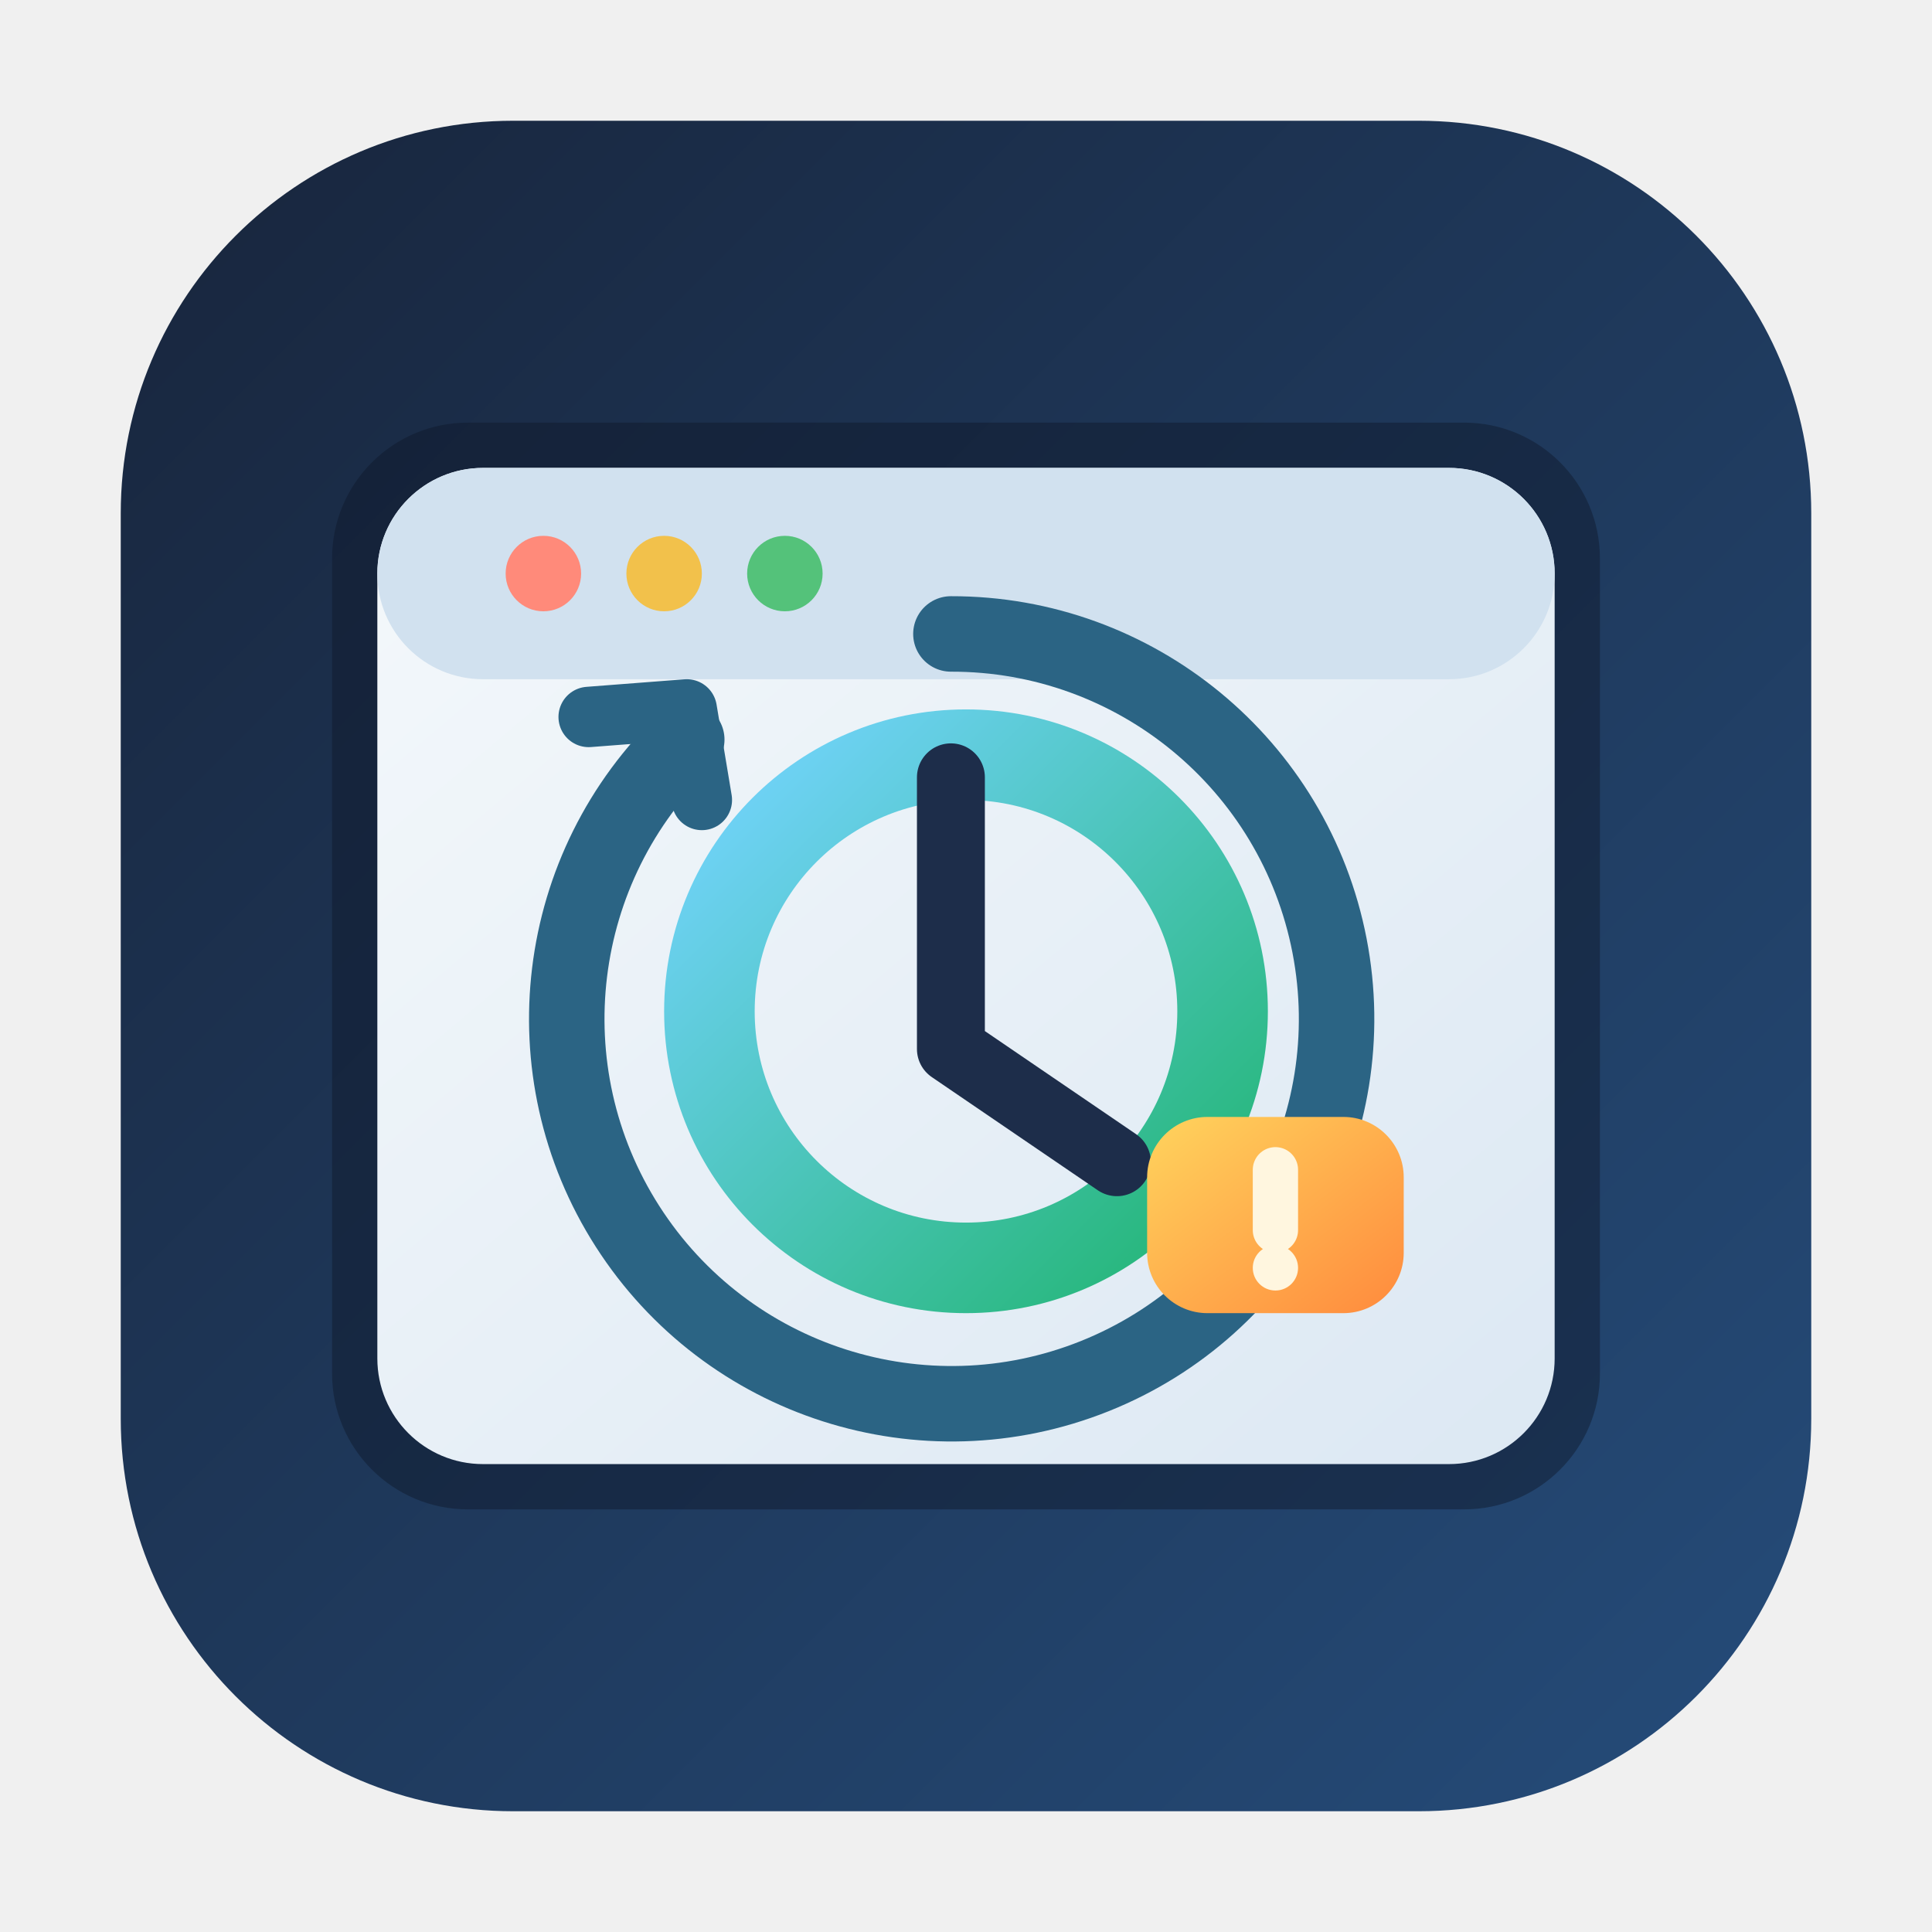
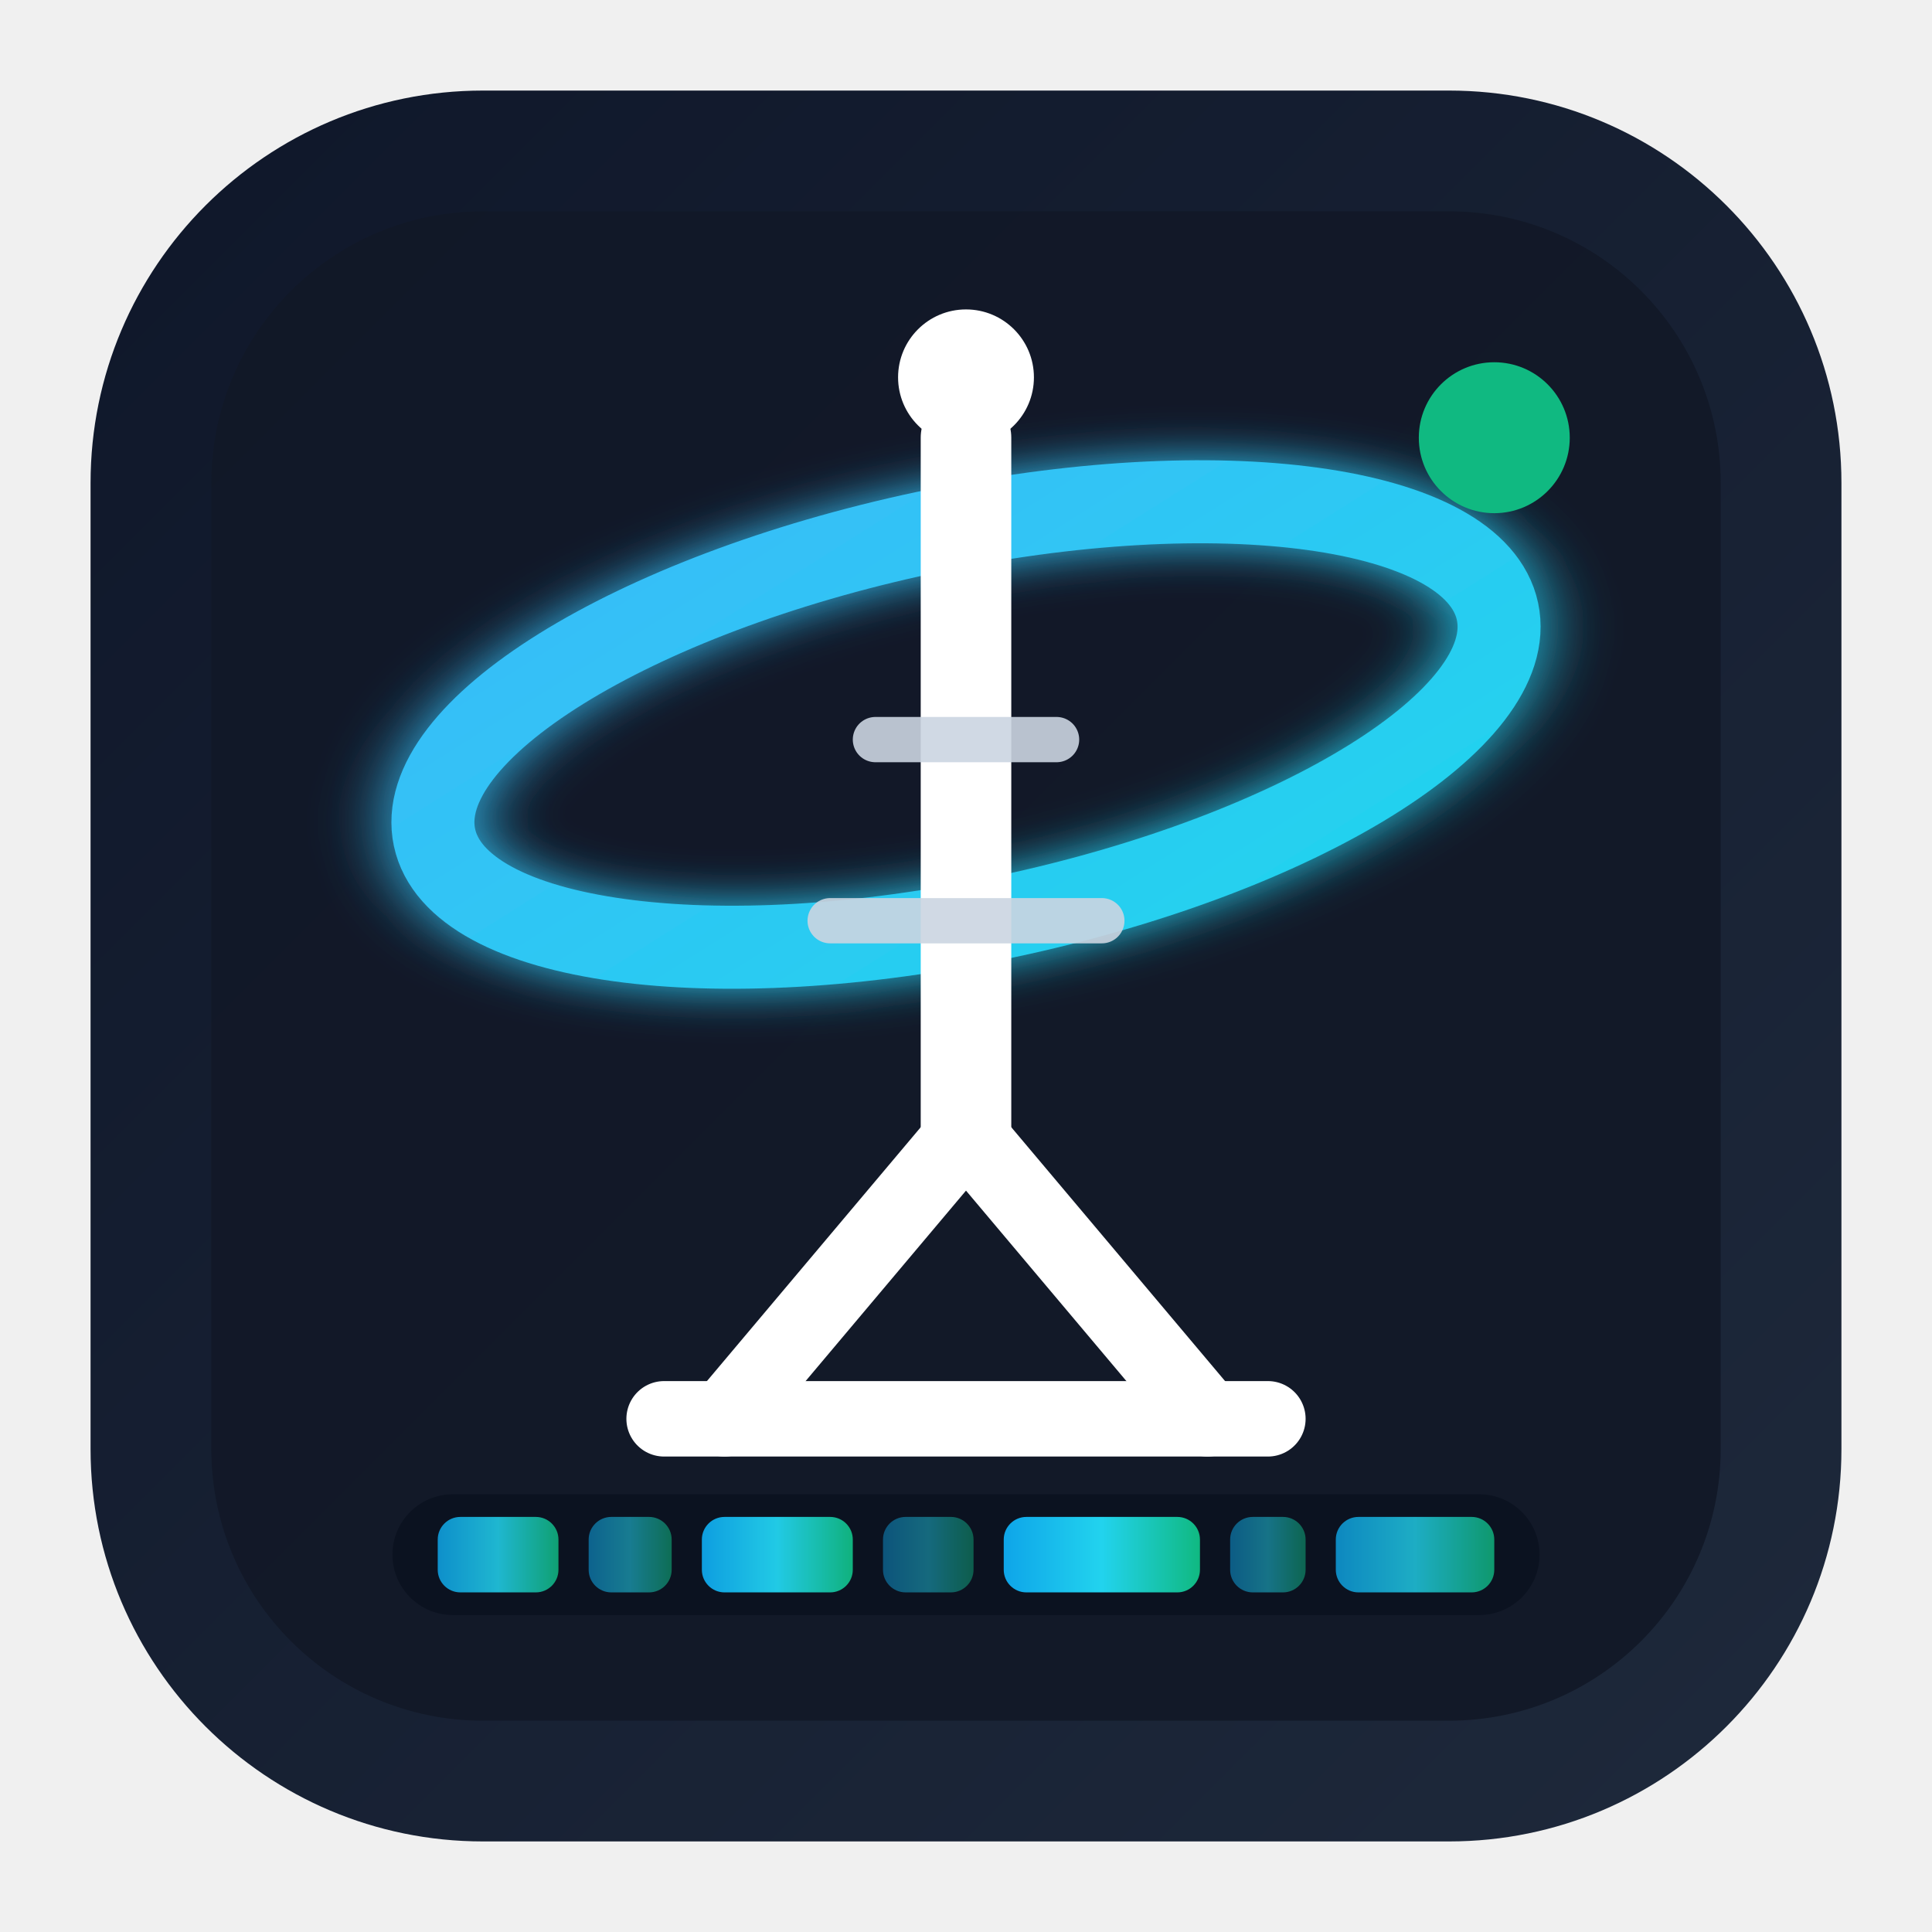
- <svg xmlns="http://www.w3.org/2000/svg" viewBox="0 0 256 256">
+ <svg xmlns="http://www.w3.org/2000/svg" viewBox="0 0 256 256" role="img" aria-label="Saturn Go desktop icon">
  <defs>
-     <linearGradient id="bg" x1="0%" y1="0%" x2="100%" y2="100%">
-       <stop offset="0%" stop-color="#18253c" />
-       <stop offset="100%" stop-color="#254c7a" />
+     <linearGradient id="bg" x1="0" y1="0" x2="1" y2="1">
+       <stop offset="0%" stop-color="#0F172A" />
+       <stop offset="100%" stop-color="#1E293B" />
    </linearGradient>
-     <linearGradient id="panel" x1="0%" y1="0%" x2="100%" y2="100%">
-       <stop offset="0%" stop-color="#f4f8fb" />
-       <stop offset="100%" stop-color="#dce8f3" />
+     <linearGradient id="ring" x1="0" y1="0" x2="1" y2="1">
+       <stop offset="0%" stop-color="#38BDF8" />
+       <stop offset="100%" stop-color="#22D3EE" />
    </linearGradient>
-     <linearGradient id="orbit" x1="0%" y1="0%" x2="100%" y2="100%">
-       <stop offset="0%" stop-color="#74d4ff" />
-       <stop offset="100%" stop-color="#22b573" />
+     <linearGradient id="wf" x1="0" y1="0" x2="1" y2="0">
+       <stop offset="0%" stop-color="#0EA5E9" />
+       <stop offset="50%" stop-color="#22D3EE" />
+       <stop offset="100%" stop-color="#10B981" />
    </linearGradient>
-     <linearGradient id="alert" x1="0%" y1="0%" x2="100%" y2="100%">
-       <stop offset="0%" stop-color="#ffd45d" />
-       <stop offset="100%" stop-color="#ff8a3d" />
-     </linearGradient>
+     <filter id="softGlow" x="-30%" y="-30%" width="160%" height="160%">
+       <feGaussianBlur stdDeviation="4" result="blur" />
+       <feMerge>
+         <feMergeNode in="blur" />
+         <feMergeNode in="SourceGraphic" />
+       </feMerge>
+     </filter>
  </defs>
-   <rect x="16" y="16" width="224" height="224" rx="52" fill="url(#bg)" />
-   <rect x="44" y="56" width="168" height="144" rx="18" fill="#0d1729" opacity="0.45" />
-   <rect x="50" y="62" width="156" height="132" rx="14" fill="url(#panel)" />
-   <rect x="50" y="62" width="156" height="28" rx="14" fill="#d1e1ef" />
-   <circle cx="72" cy="76" r="5" fill="#ff8a7a" />
-   <circle cx="88" cy="76" r="5" fill="#f2c14b" />
-   <circle cx="104" cy="76" r="5" fill="#54c27a" />
-   <circle cx="128" cy="134" r="34" fill="none" stroke="url(#orbit)" stroke-width="12" />
-   <path d="M126 84a51 51 0 1 1 -35 14" fill="none" stroke="#2b6484" stroke-width="10" stroke-linecap="round" />
-   <path d="M78 95l13 -1 2 12" fill="none" stroke="#2b6484" stroke-width="8" stroke-linecap="round" stroke-linejoin="round" />
-   <path d="M126 103v36l22 15" fill="none" stroke="#1d2d4a" stroke-width="9" stroke-linecap="round" stroke-linejoin="round" />
-   <rect x="152" y="148" width="34" height="26" rx="8" fill="url(#alert)" />
-   <path d="M169 155v8" stroke="#fff6df" stroke-width="6" stroke-linecap="round" />
-   <circle cx="169" cy="168" r="3" fill="#fff6df" />
+   <rect x="12" y="12" width="232" height="232" rx="52" fill="url(#bg)" />
+   <rect x="28" y="28" width="200" height="200" rx="36" fill="#111827" opacity="0.92" />
+   <ellipse cx="128" cy="96" rx="72" ry="26" fill="none" stroke="url(#ring)" stroke-width="11" transform="rotate(-12 128 96)" stroke-linecap="round" filter="url(#softGlow)" />
+   <path d="M128 58 L128 150" stroke="#FFFFFF" stroke-width="12" stroke-linecap="round" />
+   <circle cx="128" cy="50" r="9" fill="#FFFFFF" />
+   <path d="M128 150 L96 188" stroke="#FFFFFF" stroke-width="10" stroke-linecap="round" />
+   <path d="M128 150 L160 188" stroke="#FFFFFF" stroke-width="10" stroke-linecap="round" />
+   <path d="M88 188 H168" stroke="#FFFFFF" stroke-width="10" stroke-linecap="round" />
+   <path d="M116 98 H140" stroke="#CBD5E1" stroke-width="6" stroke-linecap="round" opacity="0.9" />
+   <path d="M110 122 H146" stroke="#CBD5E1" stroke-width="6" stroke-linecap="round" opacity="0.9" />
+   <g transform="translate(52 198)">
+     <rect x="0" y="0" width="152" height="16" rx="8" fill="#0B1220" />
+     <rect x="6" y="3" width="16" height="10" rx="3" fill="url(#wf)" opacity="0.85" />
+     <rect x="26" y="3" width="11" height="10" rx="3" fill="url(#wf)" opacity="0.55" />
+     <rect x="41" y="3" width="20" height="10" rx="3" fill="url(#wf)" opacity="0.95" />
+     <rect x="65" y="3" width="12" height="10" rx="3" fill="url(#wf)" opacity="0.45" />
+     <rect x="81" y="3" width="26" height="10" rx="3" fill="url(#wf)" opacity="1" />
+     <rect x="111" y="3" width="10" height="10" rx="3" fill="url(#wf)" opacity="0.5" />
+     <rect x="125" y="3" width="21" height="10" rx="3" fill="url(#wf)" opacity="0.8" />
+   </g>
+   <circle cx="198" cy="58" r="10" fill="#10B981" />
</svg>
